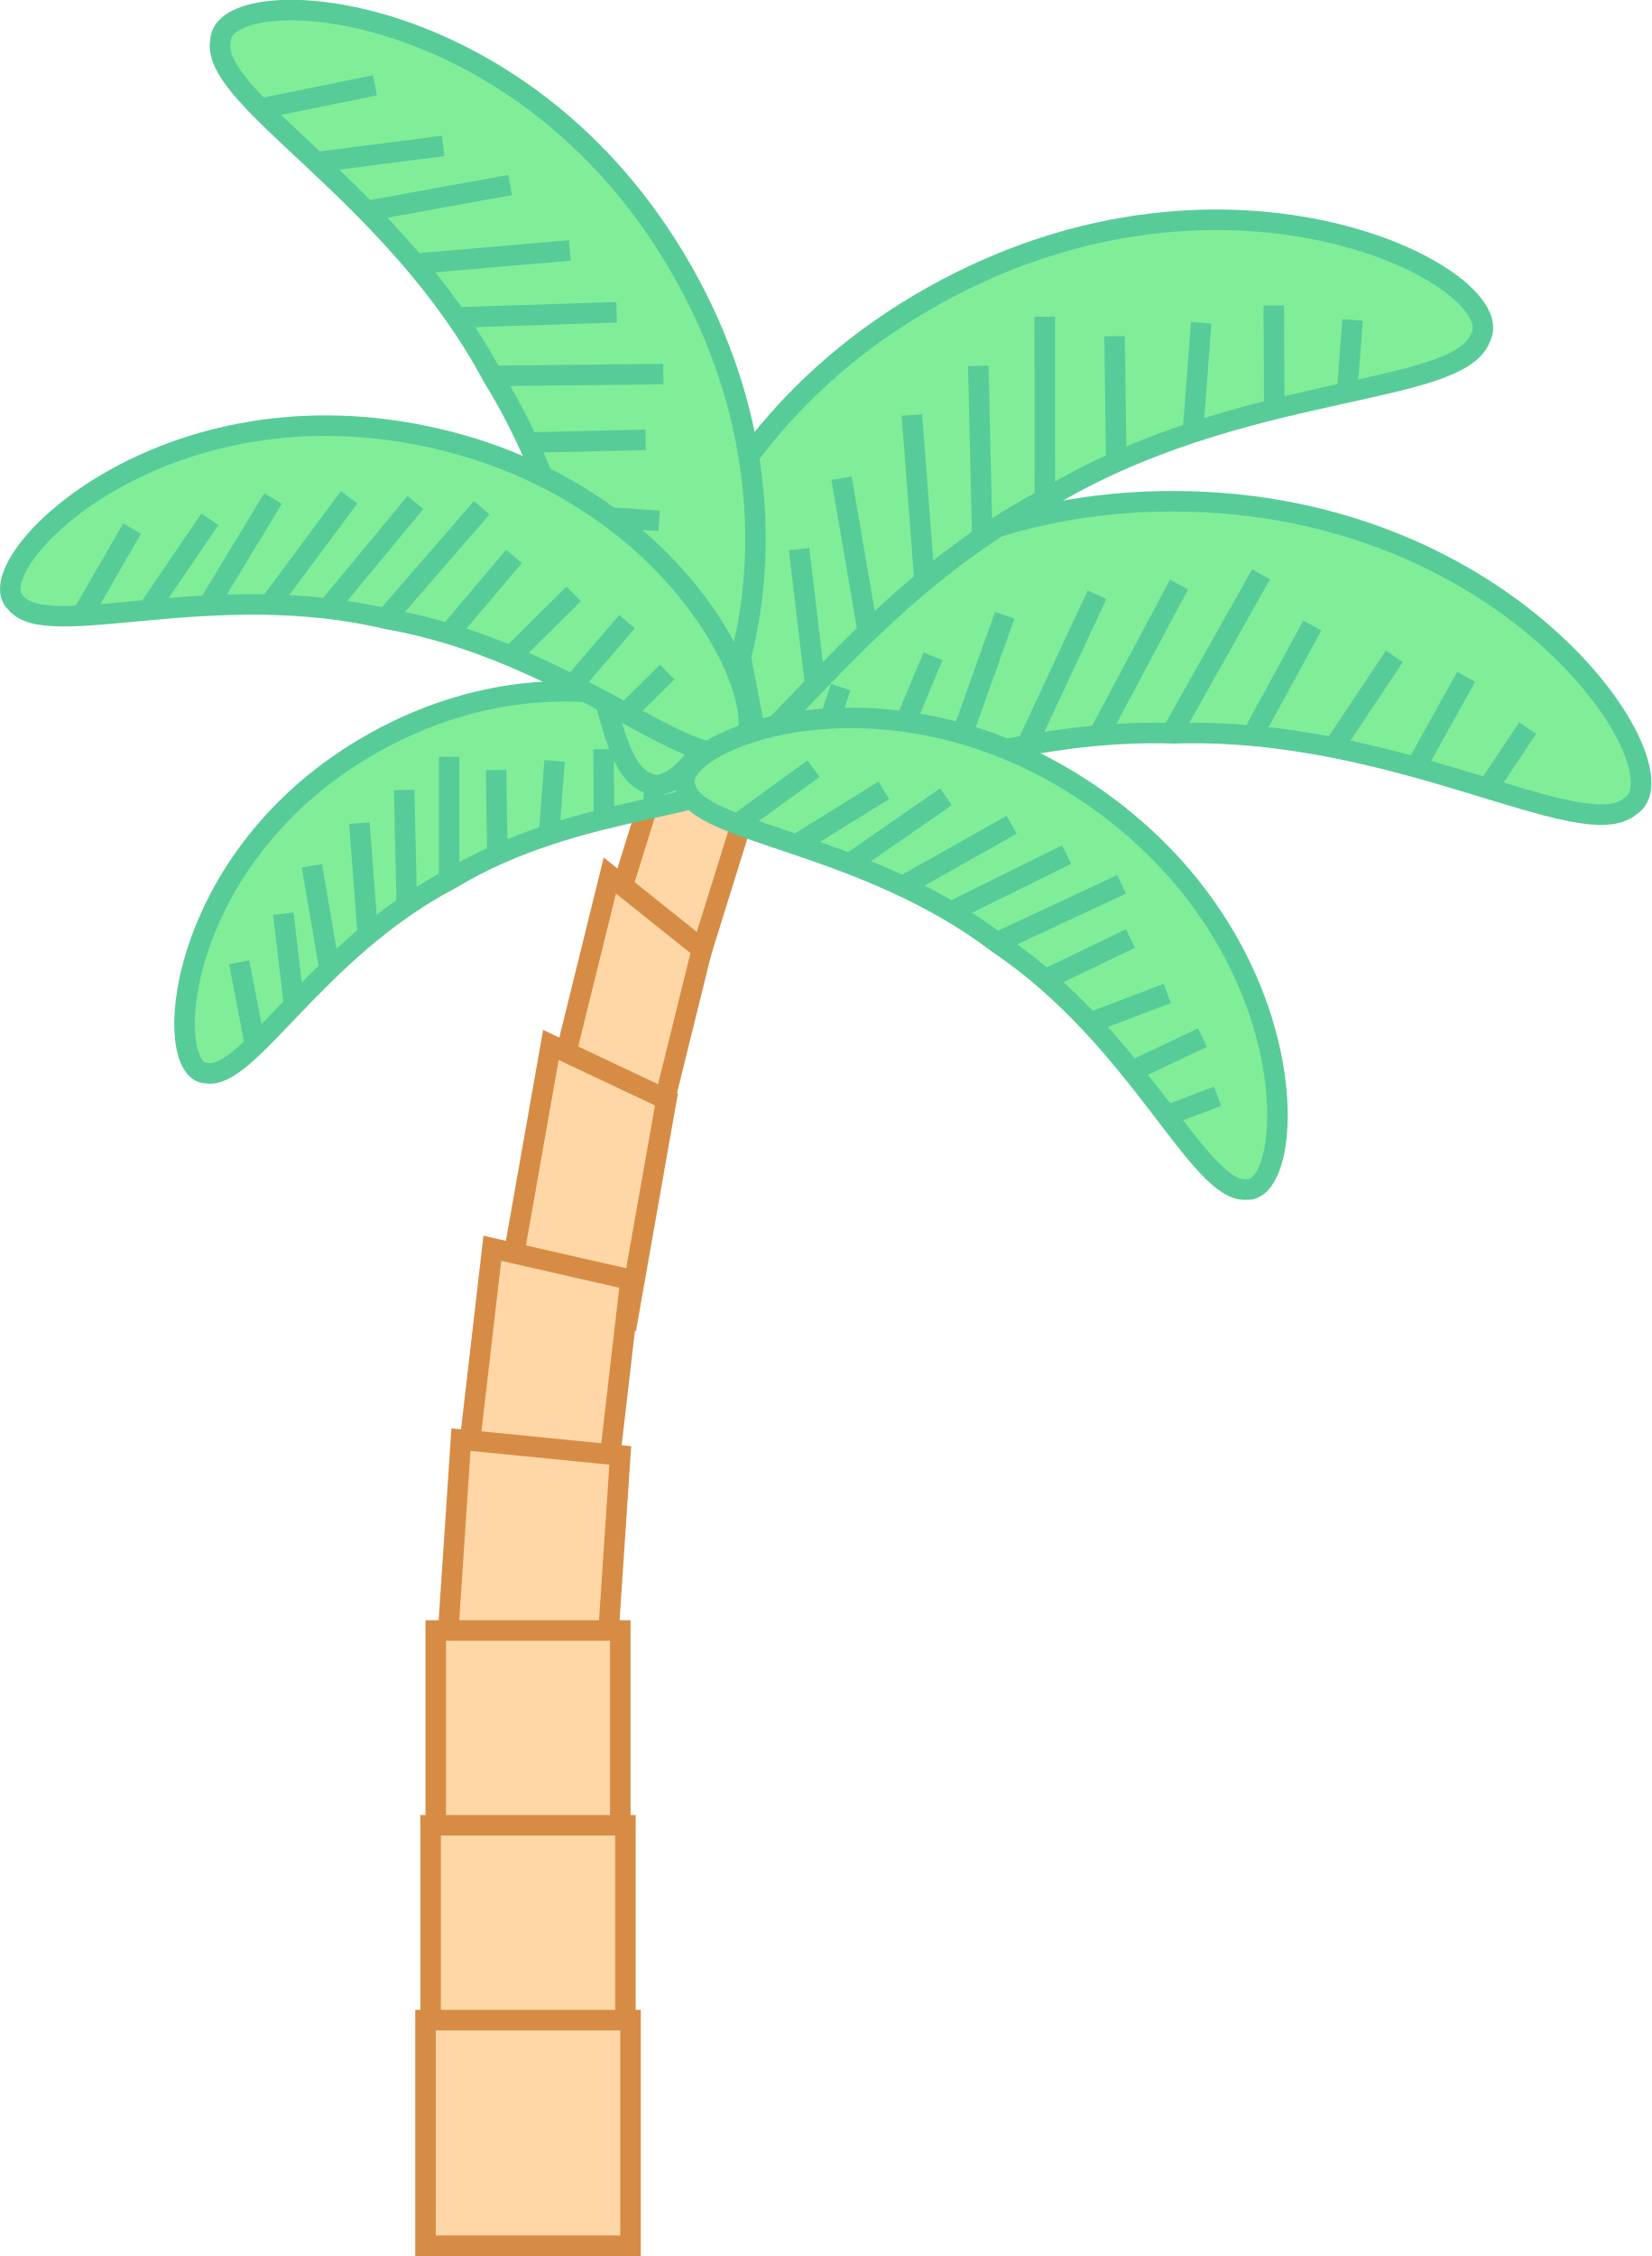
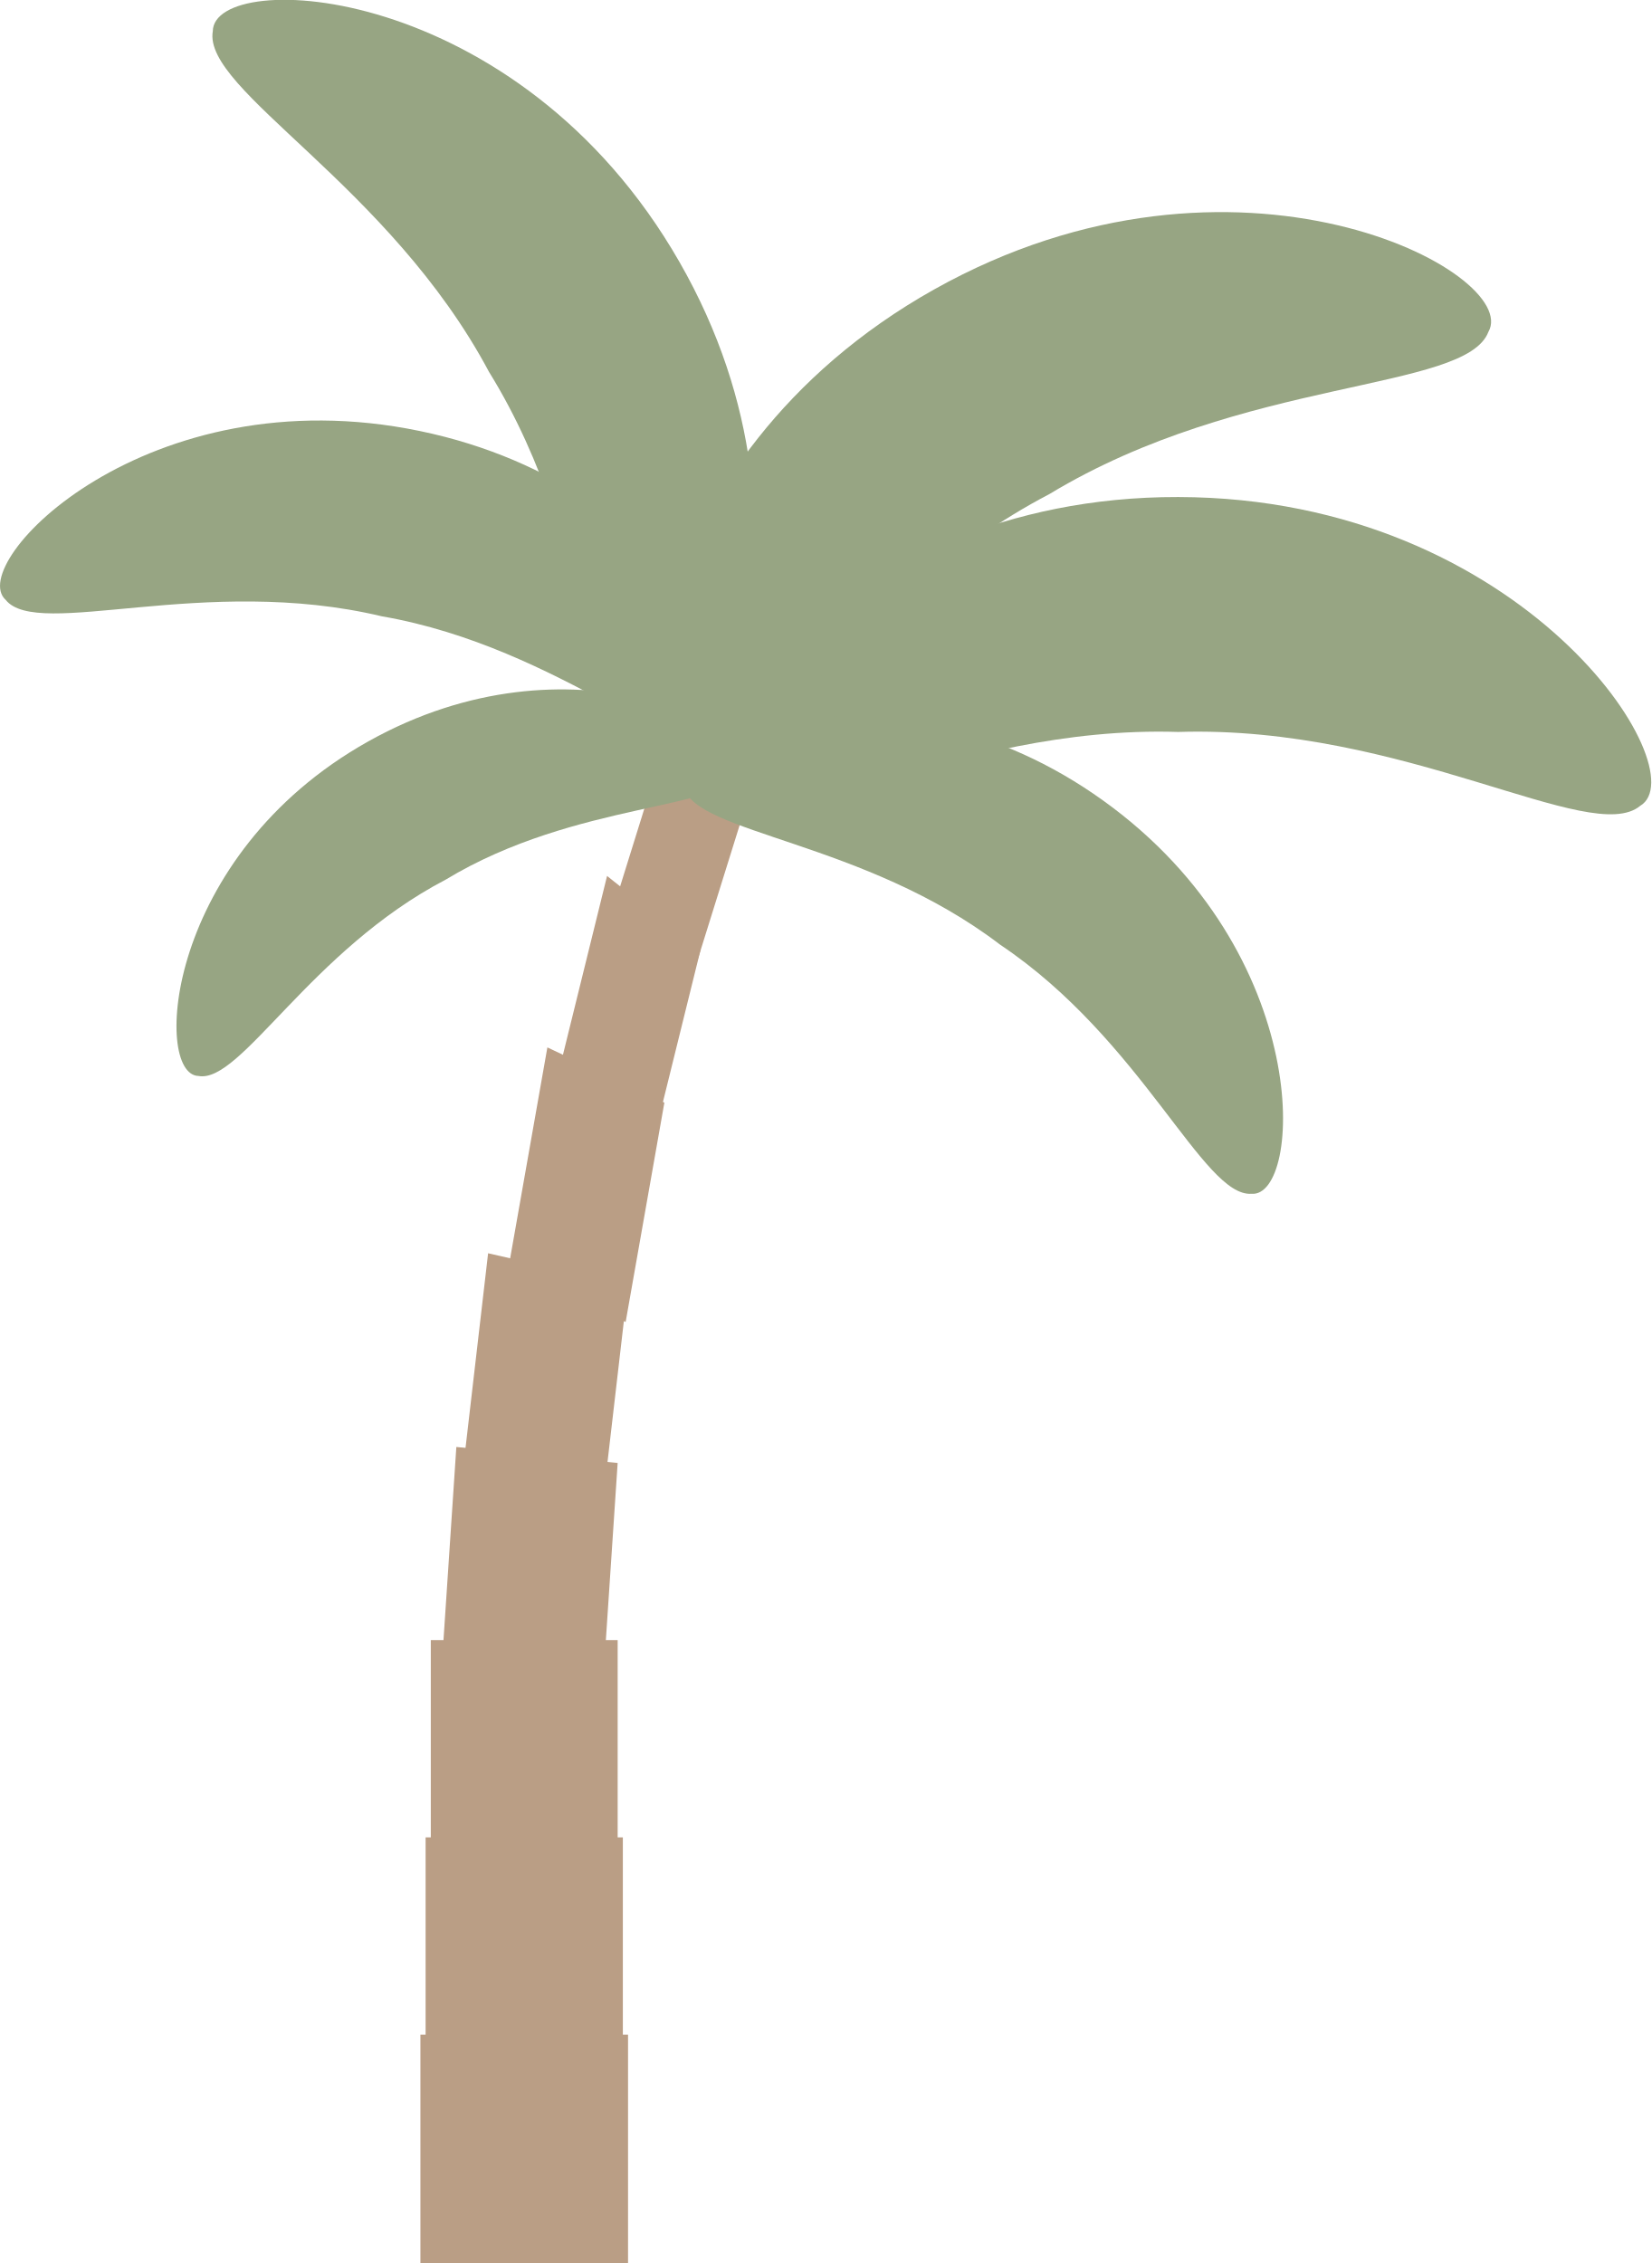
- <svg xmlns="http://www.w3.org/2000/svg" viewBox="0 0 161.07 220">
+ <svg xmlns="http://www.w3.org/2000/svg" viewBox="0 0 159.07 218">
  <defs>
-     <style>.cls-1{fill:#ffd6a5;stroke:#d68c45;}.cls-1,.cls-3{stroke-miterlimit:10;stroke-width:2px;}.cls-2{fill:#80ed99;}.cls-3{fill:none;stroke:#57cc99;}</style>
+     <style>.cls-1{fill:#ba9e85;}.cls-2{fill:#97a583;}.cls-3{fill:none;}</style>
  </defs>
  <g id="Layer_2" data-name="Layer 2">
-     <g id="background-beach">
+     <g id="beach">
      <g id="background--palm--right">
-         <polygon class="cls-1" points="59.47 90.46 66.45 99.08 72.47 79.79 65.48 71.16 59.47 90.46" />
-         <polygon class="cls-1" points="54.47 105.69 63.45 112.87 68.47 92.56 59.48 85.38 54.47 105.69" />
-         <polygon class="cls-1" points="50 123.03 61.27 128.35 65 107.22 53.73 101.9 50 123.03" />
-         <polygon class="cls-1" points="45.5 143.45 58.98 146.51 61.5 124.8 48.02 121.73 45.5 143.45" />
-         <polygon class="cls-1" points="43.5 162.32 59.04 163.85 60.5 141.93 44.96 140.39 43.5 162.32" />
-         <rect class="cls-1" x="42.5" y="159" width="18" height="22" transform="translate(103 340) rotate(180)" />
-         <rect class="cls-1" x="42" y="178" width="19" height="22" transform="translate(103 378) rotate(180)" />
-         <rect class="cls-1" x="41.5" y="197" width="20" height="22" transform="translate(103 416) rotate(180)" />
-         <path class="cls-2" d="M70,78.63c4.74,4,22.69-7.81,44.5-7.12,21.81-.69,39.76,11.07,44.5,7.12,5.61-3.32-11.14-29.68-44.5-29.75S64.39,75.31,70,78.63Z" />
-         <path class="cls-3" d="M70,78.63c4.74,4,22.69-7.81,44.5-7.12,21.81-.69,39.76,11.07,44.5,7.12,5.61-3.32-11.14-29.68-44.5-29.75S64.39,75.31,70,78.63Z" />
-         <line class="cls-3" x1="143" y1="66" x2="138" y2="75" />
-         <line class="cls-3" x1="136" y1="64" x2="130" y2="73" />
-         <line class="cls-3" x1="128" y1="61" x2="122" y2="72" />
-         <line class="cls-3" x1="123" y1="56" x2="114" y2="72" />
-         <line class="cls-3" x1="115" y1="57" x2="107" y2="72" />
-         <line class="cls-3" x1="107" y1="58" x2="100" y2="73" />
-         <line class="cls-3" x1="98" y1="60" x2="93" y2="74" />
-         <line class="cls-3" x1="91" y1="64" x2="86" y2="76" />
-         <line class="cls-3" x1="82" y1="67" x2="78" y2="79" />
-         <line class="cls-3" x1="149" y1="71" x2="145" y2="77" />
-         <path class="cls-2" d="M66.81,76.59c6.07,1.13,16-17.93,35.29-28,18.68-11.3,40.09-9.85,42.28-15.62,3.25-5.65-24.27-20.4-53.37-4.1S60.3,76.45,66.81,76.59Z" />
-         <path class="cls-3" d="M66.81,76.59c6.07,1.13,16-17.93,35.29-28,18.68-11.3,40.09-9.85,42.28-15.62,3.25-5.65-24.27-20.4-53.37-4.1S60.3,76.45,66.81,76.59Z" />
-         <line class="cls-3" x1="124.24" y1="29.79" x2="124.29" y2="40.08" />
-         <line class="cls-3" x1="117.16" y1="31.48" x2="116.34" y2="42.26" />
-         <line class="cls-3" x1="108.71" y1="32.79" x2="108.88" y2="45.31" />
-         <line class="cls-3" x1="101.9" y1="30.88" x2="101.91" y2="49.24" />
-         <line class="cls-3" x1="95.42" y1="35.68" x2="95.81" y2="52.67" />
-         <line class="cls-3" x1="88.94" y1="40.47" x2="90.2" y2="56.98" />
-         <line class="cls-3" x1="82.08" y1="46.63" x2="84.59" y2="61.28" />
-         <line class="cls-3" x1="77.94" y1="53.55" x2="79.47" y2="66.46" />
-         <line class="cls-3" x1="71.57" y1="60.57" x2="73.97" y2="72.99" />
-         <line class="cls-3" x1="131.92" y1="31.2" x2="131.38" y2="38.39" />
-         <path class="cls-2" d="M20.12,104.65c4.09.76,10.76-12.1,23.81-18.91C56.53,78.11,71,79.09,72.46,75.19c2.2-3.8-16.38-13.76-36-2.76S15.72,104.55,20.12,104.65Z" />
-         <path class="cls-3" d="M20.12,104.65c4.09.76,10.76-12.1,23.81-18.91C56.53,78.11,71,79.09,72.46,75.19c2.2-3.8-16.38-13.76-36-2.76S15.72,104.55,20.12,104.65Z" />
-         <line class="cls-3" x1="58.87" y1="73.06" x2="58.91" y2="80.01" />
-         <line class="cls-3" x1="54.09" y1="74.2" x2="53.54" y2="81.48" />
-         <line class="cls-3" x1="48.39" y1="75.09" x2="48.51" y2="83.54" />
-         <line class="cls-3" x1="43.8" y1="73.8" x2="43.8" y2="86.19" />
-         <line class="cls-3" x1="39.42" y1="77.04" x2="39.68" y2="88.51" />
-         <line class="cls-3" x1="35.05" y1="80.27" x2="35.9" y2="91.41" />
-         <line class="cls-3" x1="30.42" y1="84.43" x2="32.11" y2="94.32" />
-         <line class="cls-3" x1="27.63" y1="89.1" x2="28.66" y2="97.81" />
-         <line class="cls-3" x1="23.33" y1="93.84" x2="24.94" y2="102.22" />
-         <line class="cls-3" x1="64.05" y1="74.02" x2="63.69" y2="78.87" />
-         <path class="cls-2" d="M21.5,4c-1,5.7,17,14.78,26.61,32.83,10.77,17.4,9.62,37.49,15,39.49,5.32,3,18.9-22.95,3.34-50.09S21.58-2.1,21.5,4Z" />
-         <path class="cls-3" d="M21.5,4c-1,5.7,17,14.78,26.61,32.83,10.77,17.4,9.62,37.49,15,39.49,5.32,3,18.9-22.95,3.34-50.09S21.58-2.1,21.5,4Z" />
-         <line class="cls-3" x1="65.93" y1="57.41" x2="56.28" y2="57.56" />
-         <line class="cls-3" x1="64.28" y1="50.79" x2="54.16" y2="50.13" />
-         <line class="cls-3" x1="62.97" y1="42.89" x2="51.23" y2="43.16" />
-         <line class="cls-3" x1="64.7" y1="36.48" x2="47.48" y2="36.66" />
-         <line class="cls-3" x1="60.14" y1="30.45" x2="44.21" y2="30.97" />
-         <line class="cls-3" x1="55.58" y1="24.42" x2="40.12" y2="25.75" />
-         <line class="cls-3" x1="49.75" y1="18.04" x2="36.03" y2="20.53" />
-         <line class="cls-3" x1="43.22" y1="14.23" x2="31.13" y2="15.78" />
-         <line class="cls-3" x1="36.57" y1="8.32" x2="24.95" y2="10.68" />
-         <line class="cls-3" x1="64.68" y1="64.63" x2="57.93" y2="64.19" />
-         <path class="cls-2" d="M1.54,58.78c3.09,3.88,19.15-2.49,36.24,1.59,17.31,3,29.56,15.16,33.94,12.81,5-1.71-4-25.21-30.28-30.66S-2.34,55.25,1.54,58.78Z" />
-         <path class="cls-3" d="M1.54,58.78c3.09,3.88,19.15-2.49,36.24,1.59,17.31,3,29.56,15.16,33.94,12.81,5-1.71-4-25.21-30.28-30.66S-2.34,55.25,1.54,58.78Z" />
-         <line class="cls-3" x1="61.15" y1="60.63" x2="55.75" y2="66.92" />
-         <line class="cls-3" x1="55.95" y1="57.92" x2="49.76" y2="64.05" />
-         <line class="cls-3" x1="50.13" y1="54.26" x2="43.62" y2="61.96" />
-         <line class="cls-3" x1="46.99" y1="49.51" x2="37.31" y2="60.67" />
-         <line class="cls-3" x1="40.52" y1="49" x2="31.79" y2="59.54" />
-         <line class="cls-3" x1="34.05" y1="48.5" x2="26.11" y2="59.19" />
-         <line class="cls-3" x1="26.63" y1="48.62" x2="20.42" y2="58.85" />
-         <line class="cls-3" x1="20.47" y1="50.64" x2="14.58" y2="59.29" />
-         <line class="cls-3" x1="12.88" y1="51.55" x2="7.79" y2="60.37" />
-         <line class="cls-3" x1="65.07" y1="65.54" x2="60.94" y2="69.63" />
-         <path class="cls-2" d="M66.86,76.82C68,81.33,84.24,82,97.34,92c13.7,9.18,19.56,24.31,24.21,24,4.9.43,6.21-23.14-14.25-37.86S64.88,72.31,66.86,76.82Z" />
-         <path class="cls-3" d="M66.86,76.82C68,81.33,84.24,82,97.34,92c13.7,9.18,19.56,24.31,24.21,24,4.9.43,6.21-23.14-14.25-37.86S64.88,72.31,66.86,76.82Z" />
-         <line class="cls-3" x1="117.28" y1="101.19" x2="110.24" y2="104.52" />
-         <line class="cls-3" x1="113.85" y1="96.88" x2="106.21" y2="99.77" />
-         <line class="cls-3" x1="110.26" y1="91.52" x2="101.73" y2="95.63" />
-         <line class="cls-3" x1="109.39" y1="86.24" x2="96.81" y2="92.11" />
-         <line class="cls-3" x1="104.03" y1="83.34" x2="92.51" y2="89.03" />
-         <line class="cls-3" x1="98.67" y1="80.43" x2="87.77" y2="86.57" />
-         <line class="cls-3" x1="92.26" y1="77.7" x2="83.03" y2="84.1" />
-         <line class="cls-3" x1="86.2" y1="77.07" x2="77.85" y2="82.25" />
-         <line class="cls-3" x1="79.35" y1="74.96" x2="71.61" y2="80.57" />
-         <line class="cls-3" x1="118.76" y1="106.9" x2="113.66" y2="108.83" />
+         <polygon class="cls-1" points="58.47 89.46 65.45 98.08 71.47 78.79 64.48 70.16 58.47 89.46" />
+         <polygon class="cls-1" points="53.47 104.69 62.45 111.87 67.47 91.56 58.48 84.38 53.47 104.69" />
+         <polygon class="cls-1" points="49 122.03 60.27 127.35 64 106.22 52.73 100.9 49 122.03" />
+         <polygon class="cls-1" points="44.5 142.45 57.98 145.51 60.5 123.8 47.02 120.73 44.5 142.45" />
+         <polygon class="cls-1" points="42.5 161.32 58.04 162.85 59.5 140.93 43.96 139.39 42.5 161.32" />
+         <rect class="cls-1" x="41.5" y="158" width="18" height="22" transform="translate(101 338) rotate(180)" />
+         <rect class="cls-1" x="41" y="177" width="19" height="22" transform="translate(101 376) rotate(180)" />
+         <rect class="cls-1" x="40.5" y="196" width="20" height="22" transform="translate(101 414) rotate(180)" />
+         <path class="cls-2" d="M69,77.63c4.74,4,22.69-7.81,44.5-7.12,21.81-.69,39.76,11.07,44.5,7.12,5.61-3.32-11.14-29.68-44.5-29.75S63.39,74.31,69,77.63Z" />
+         <path class="cls-3" d="M69,77.63c4.74,4,22.69-7.81,44.5-7.12,21.81-.69,39.76,11.07,44.5,7.12,5.61-3.32-11.14-29.68-44.5-29.75S63.39,74.31,69,77.63Z" />
+         <line class="cls-3" x1="142" y1="65" x2="137" y2="74" />
+         <line class="cls-3" x1="135" y1="63" x2="129" y2="72" />
+         <line class="cls-3" x1="127" y1="60" x2="121" y2="71" />
+         <line class="cls-3" x1="122" y1="55" x2="113" y2="71" />
+         <line class="cls-3" x1="114" y1="56" x2="106" y2="71" />
+         <line class="cls-3" x1="106" y1="57" x2="99" y2="72" />
+         <line class="cls-3" x1="97" y1="59" x2="92" y2="73" />
+         <line class="cls-3" x1="90" y1="63" x2="85" y2="75" />
+         <line class="cls-3" x1="81" y1="66" x2="77" y2="78" />
+         <line class="cls-3" x1="148" y1="70" x2="144" y2="76" />
+         <path class="cls-2" d="M65.81,75.59c6.07,1.13,16-17.93,35.29-28,18.68-11.3,40.09-9.85,42.28-15.62,3.25-5.65-24.27-20.4-53.37-4.1S59.3,75.45,65.81,75.59Z" />
+         <path class="cls-3" d="M65.81,75.59c6.07,1.13,16-17.93,35.29-28,18.68-11.3,40.09-9.85,42.28-15.62,3.25-5.65-24.27-20.4-53.37-4.1S59.3,75.45,65.81,75.59Z" />
+         <line class="cls-3" x1="123.24" y1="28.79" x2="123.29" y2="39.08" />
+         <line class="cls-3" x1="116.16" y1="30.48" x2="115.34" y2="41.26" />
+         <line class="cls-3" x1="107.71" y1="31.79" x2="107.88" y2="44.31" />
+         <line class="cls-3" x1="100.9" y1="29.88" x2="100.91" y2="48.24" />
+         <line class="cls-3" x1="94.42" y1="34.68" x2="94.81" y2="51.67" />
+         <line class="cls-3" x1="87.94" y1="39.47" x2="89.2" y2="55.98" />
+         <line class="cls-3" x1="81.08" y1="45.63" x2="83.59" y2="60.28" />
+         <line class="cls-3" x1="76.94" y1="52.55" x2="78.47" y2="65.46" />
+         <line class="cls-3" x1="70.57" y1="59.57" x2="72.97" y2="71.99" />
+         <line class="cls-3" x1="130.92" y1="30.2" x2="130.38" y2="37.39" />
+         <path class="cls-2" d="M19.12,103.65c4.09.76,10.76-12.1,23.81-18.91C55.53,77.11,70,78.09,71.46,74.19c2.2-3.8-16.38-13.76-36-2.76S14.72,103.55,19.12,103.65Z" />
+         <path class="cls-3" d="M19.12,103.65c4.09.76,10.76-12.1,23.81-18.91C55.53,77.11,70,78.09,71.46,74.19c2.2-3.8-16.38-13.76-36-2.76S14.72,103.55,19.12,103.65Z" />
+         <line class="cls-3" x1="57.87" y1="72.06" x2="57.91" y2="79.01" />
+         <line class="cls-3" x1="53.09" y1="73.2" x2="52.54" y2="80.48" />
+         <line class="cls-3" x1="47.39" y1="74.09" x2="47.51" y2="82.54" />
+         <line class="cls-3" x1="42.8" y1="72.8" x2="42.8" y2="85.19" />
+         <line class="cls-3" x1="38.42" y1="76.04" x2="38.68" y2="87.51" />
+         <line class="cls-3" x1="34.05" y1="79.27" x2="34.9" y2="90.41" />
+         <line class="cls-3" x1="29.42" y1="83.43" x2="31.11" y2="93.32" />
+         <line class="cls-3" x1="26.63" y1="88.1" x2="27.66" y2="96.81" />
+         <line class="cls-3" x1="22.33" y1="92.84" x2="23.94" y2="101.22" />
+         <line class="cls-3" x1="63.05" y1="73.02" x2="62.69" y2="77.87" />
+         <path class="cls-2" d="M20.5,3c-1,5.7,17,14.78,26.61,32.83,10.77,17.4,9.62,37.49,15,39.49,5.32,3,18.9-22.95,3.34-50.09S20.58-3.1,20.5,3Z" />
+         <path class="cls-3" d="M20.5,3c-1,5.7,17,14.78,26.61,32.83,10.77,17.4,9.62,37.49,15,39.49,5.32,3,18.9-22.95,3.34-50.09S20.58-3.1,20.5,3Z" />
+         <line class="cls-3" x1="64.93" y1="56.41" x2="55.28" y2="56.56" />
+         <line class="cls-3" x1="63.28" y1="49.79" x2="53.16" y2="49.13" />
+         <line class="cls-3" x1="61.97" y1="41.89" x2="50.23" y2="42.16" />
+         <line class="cls-3" x1="63.7" y1="35.48" x2="46.48" y2="35.66" />
+         <line class="cls-3" x1="59.14" y1="29.45" x2="43.21" y2="29.97" />
+         <line class="cls-3" x1="54.58" y1="23.42" x2="39.12" y2="24.75" />
+         <line class="cls-3" x1="48.75" y1="17.04" x2="35.03" y2="19.53" />
+         <line class="cls-3" x1="42.22" y1="13.23" x2="30.13" y2="14.78" />
+         <line class="cls-3" x1="35.57" y1="7.32" x2="23.95" y2="9.68" />
+         <line class="cls-3" x1="63.68" y1="63.63" x2="56.93" y2="63.19" />
+         <path class="cls-2" d="M.54,57.78c3.09,3.88,19.15-2.49,36.24,1.59,17.31,3,29.56,15.16,33.94,12.81,5-1.71-4-25.21-30.28-30.66S-3.34,54.25.54,57.78Z" />
+         <path class="cls-3" d="M.54,57.78c3.09,3.88,19.15-2.49,36.24,1.59,17.31,3,29.56,15.16,33.94,12.81,5-1.71-4-25.21-30.28-30.66S-3.34,54.25.54,57.78Z" />
+         <line class="cls-3" x1="60.15" y1="59.63" x2="54.75" y2="65.92" />
+         <line class="cls-3" x1="54.95" y1="56.92" x2="48.76" y2="63.05" />
+         <line class="cls-3" x1="49.13" y1="53.26" x2="42.62" y2="60.96" />
+         <line class="cls-3" x1="45.99" y1="48.51" x2="36.31" y2="59.67" />
+         <line class="cls-3" x1="39.52" y1="48" x2="30.79" y2="58.54" />
+         <line class="cls-3" x1="33.05" y1="47.5" x2="25.11" y2="58.19" />
+         <line class="cls-3" x1="25.63" y1="47.62" x2="19.42" y2="57.85" />
+         <line class="cls-3" x1="19.47" y1="49.64" x2="13.58" y2="58.29" />
+         <line class="cls-3" x1="11.88" y1="50.55" x2="6.79" y2="59.37" />
+         <line class="cls-3" x1="64.07" y1="64.54" x2="59.94" y2="68.63" />
+         <path class="cls-2" d="M65.86,75.82C67,80.33,83.24,81,96.34,91c13.7,9.18,19.56,24.31,24.21,24,4.9.43,6.21-23.14-14.25-37.86S63.88,71.31,65.86,75.82Z" />
+         <path class="cls-3" d="M65.86,75.82C67,80.33,83.24,81,96.34,91c13.7,9.18,19.56,24.31,24.21,24,4.9.43,6.21-23.14-14.25-37.86S63.88,71.31,65.86,75.82Z" />
+         <line class="cls-3" x1="116.28" y1="100.19" x2="109.24" y2="103.52" />
+         <line class="cls-3" x1="112.85" y1="95.88" x2="105.21" y2="98.77" />
+         <line class="cls-3" x1="109.26" y1="90.52" x2="100.73" y2="94.63" />
+         <line class="cls-3" x1="108.39" y1="85.24" x2="95.81" y2="91.11" />
+         <line class="cls-3" x1="103.03" y1="82.34" x2="91.51" y2="88.03" />
+         <line class="cls-3" x1="97.67" y1="79.43" x2="86.77" y2="85.57" />
+         <line class="cls-3" x1="91.26" y1="76.7" x2="82.03" y2="83.1" />
+         <line class="cls-3" x1="85.2" y1="76.07" x2="76.85" y2="81.25" />
+         <line class="cls-3" x1="78.35" y1="73.96" x2="70.61" y2="79.57" />
+         <line class="cls-3" x1="117.76" y1="105.9" x2="112.66" y2="107.83" />
      </g>
    </g>
  </g>
</svg>
